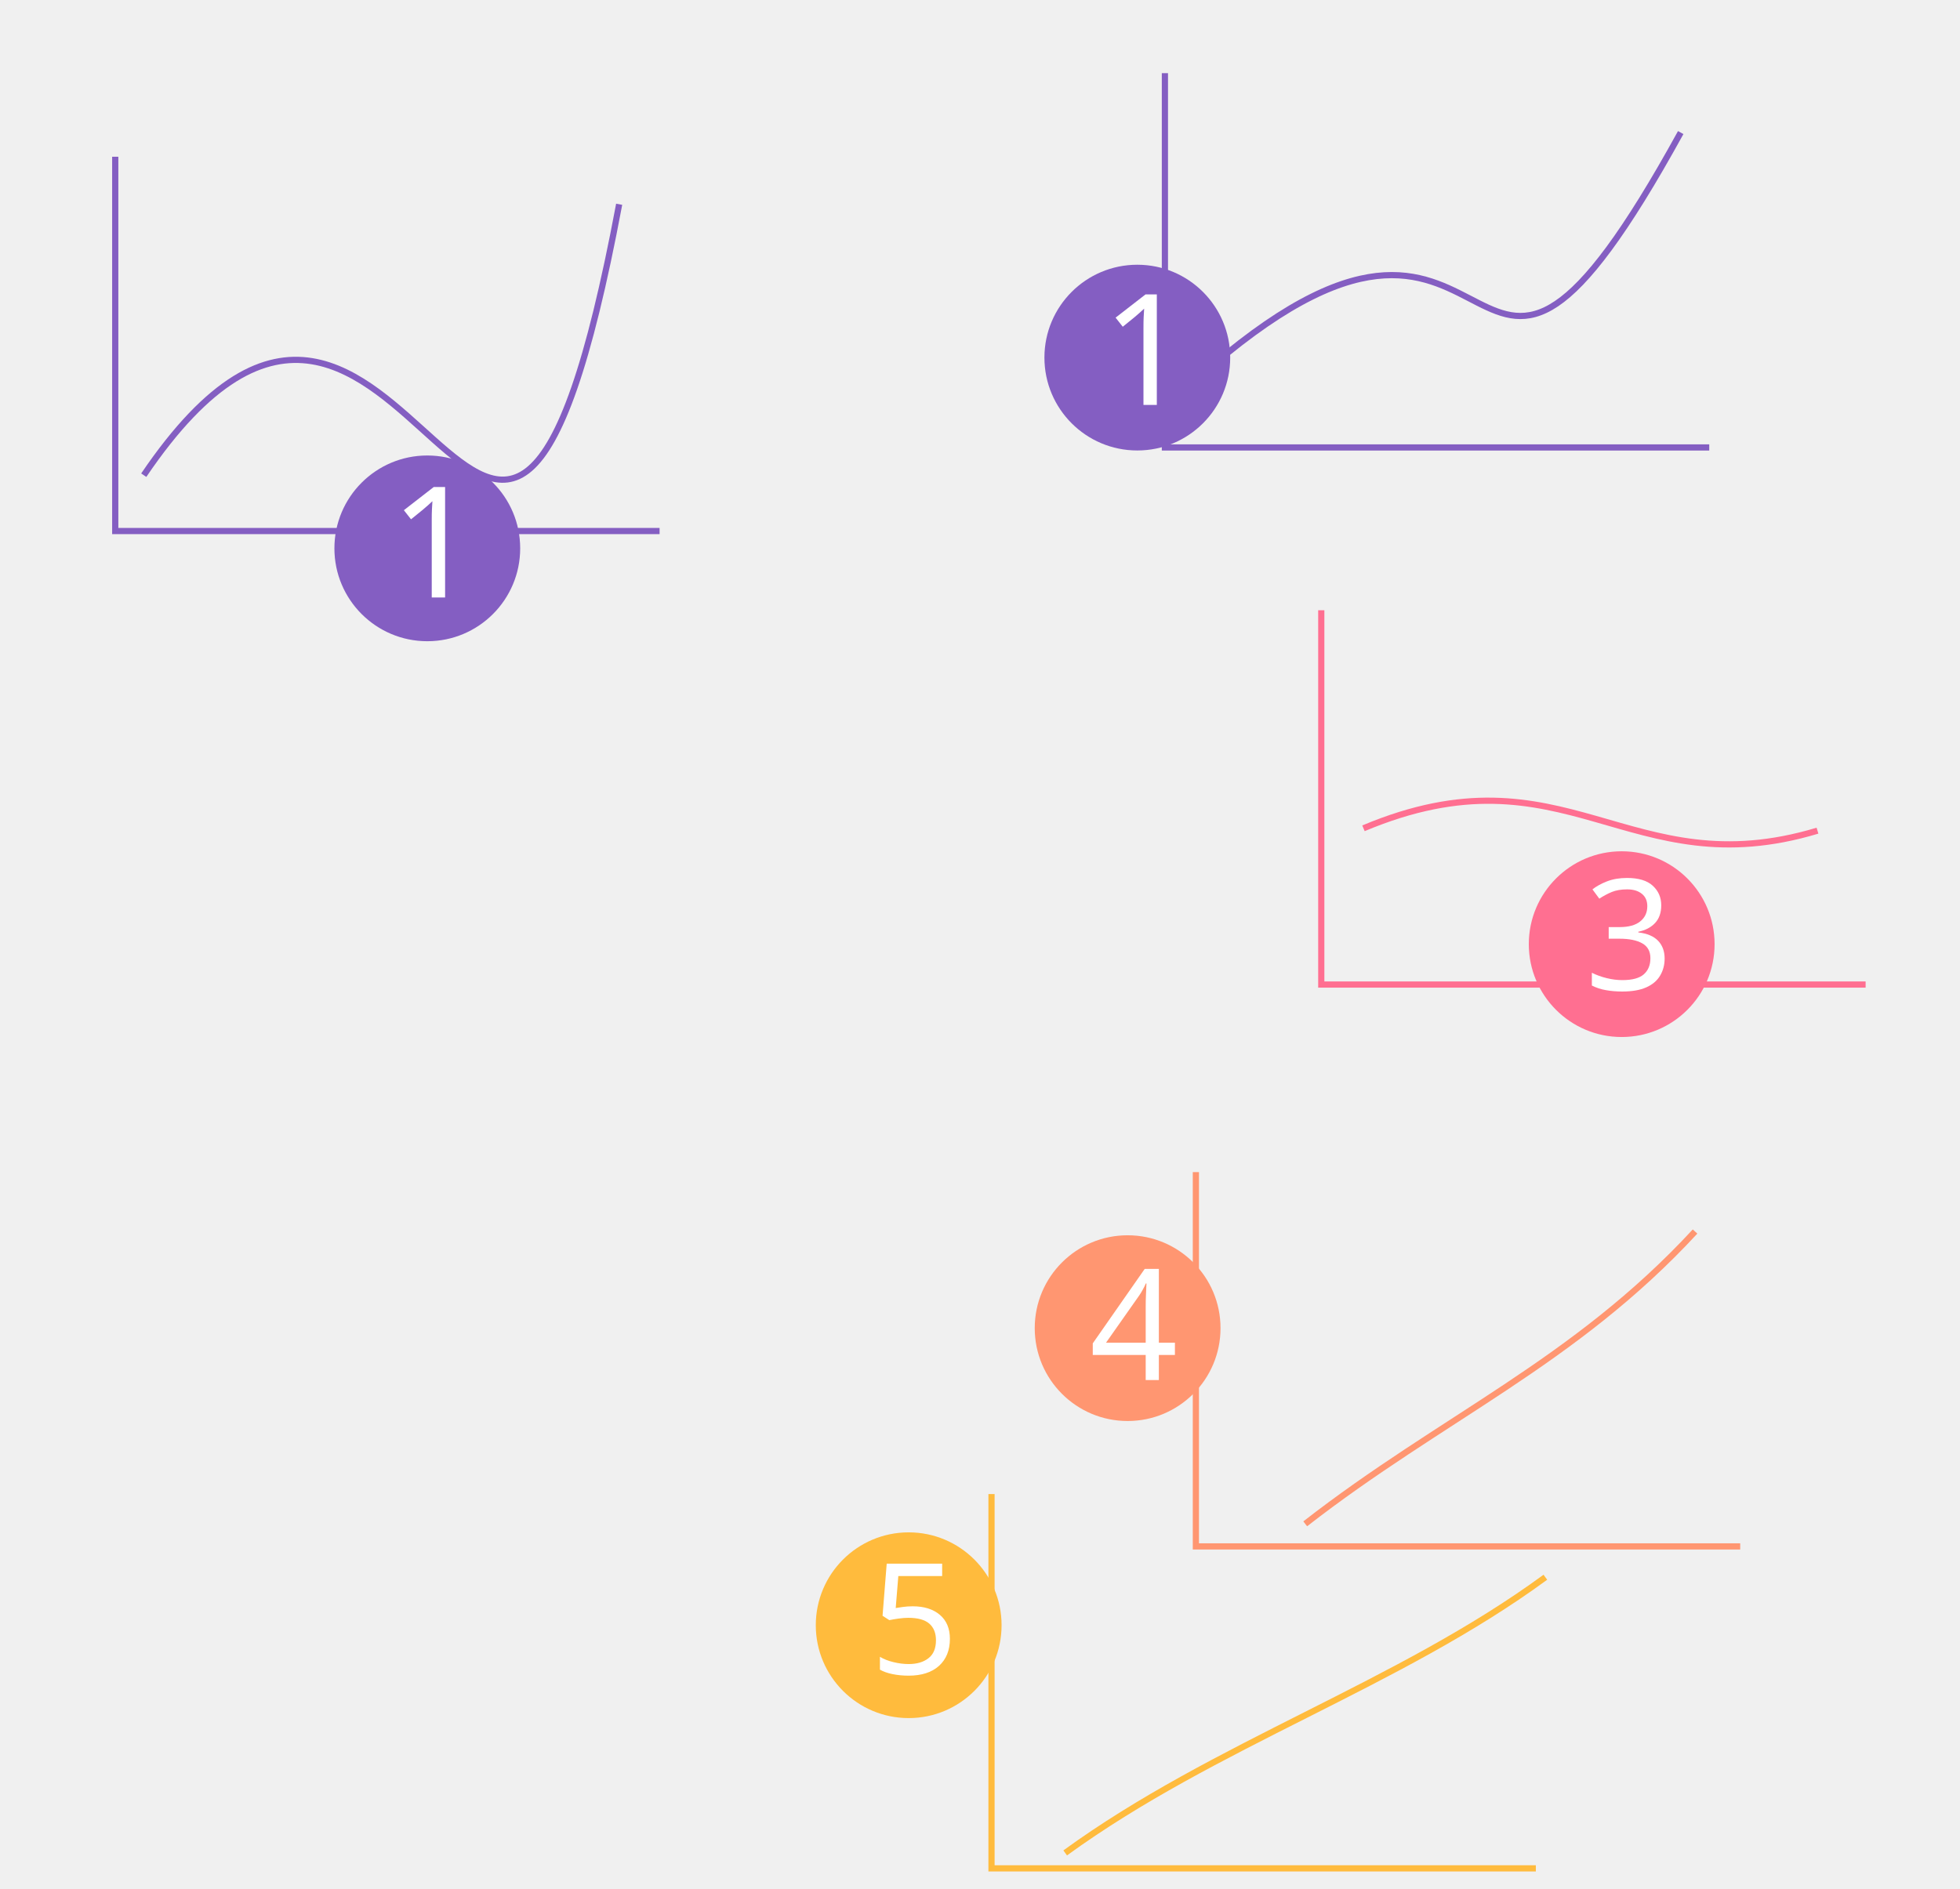
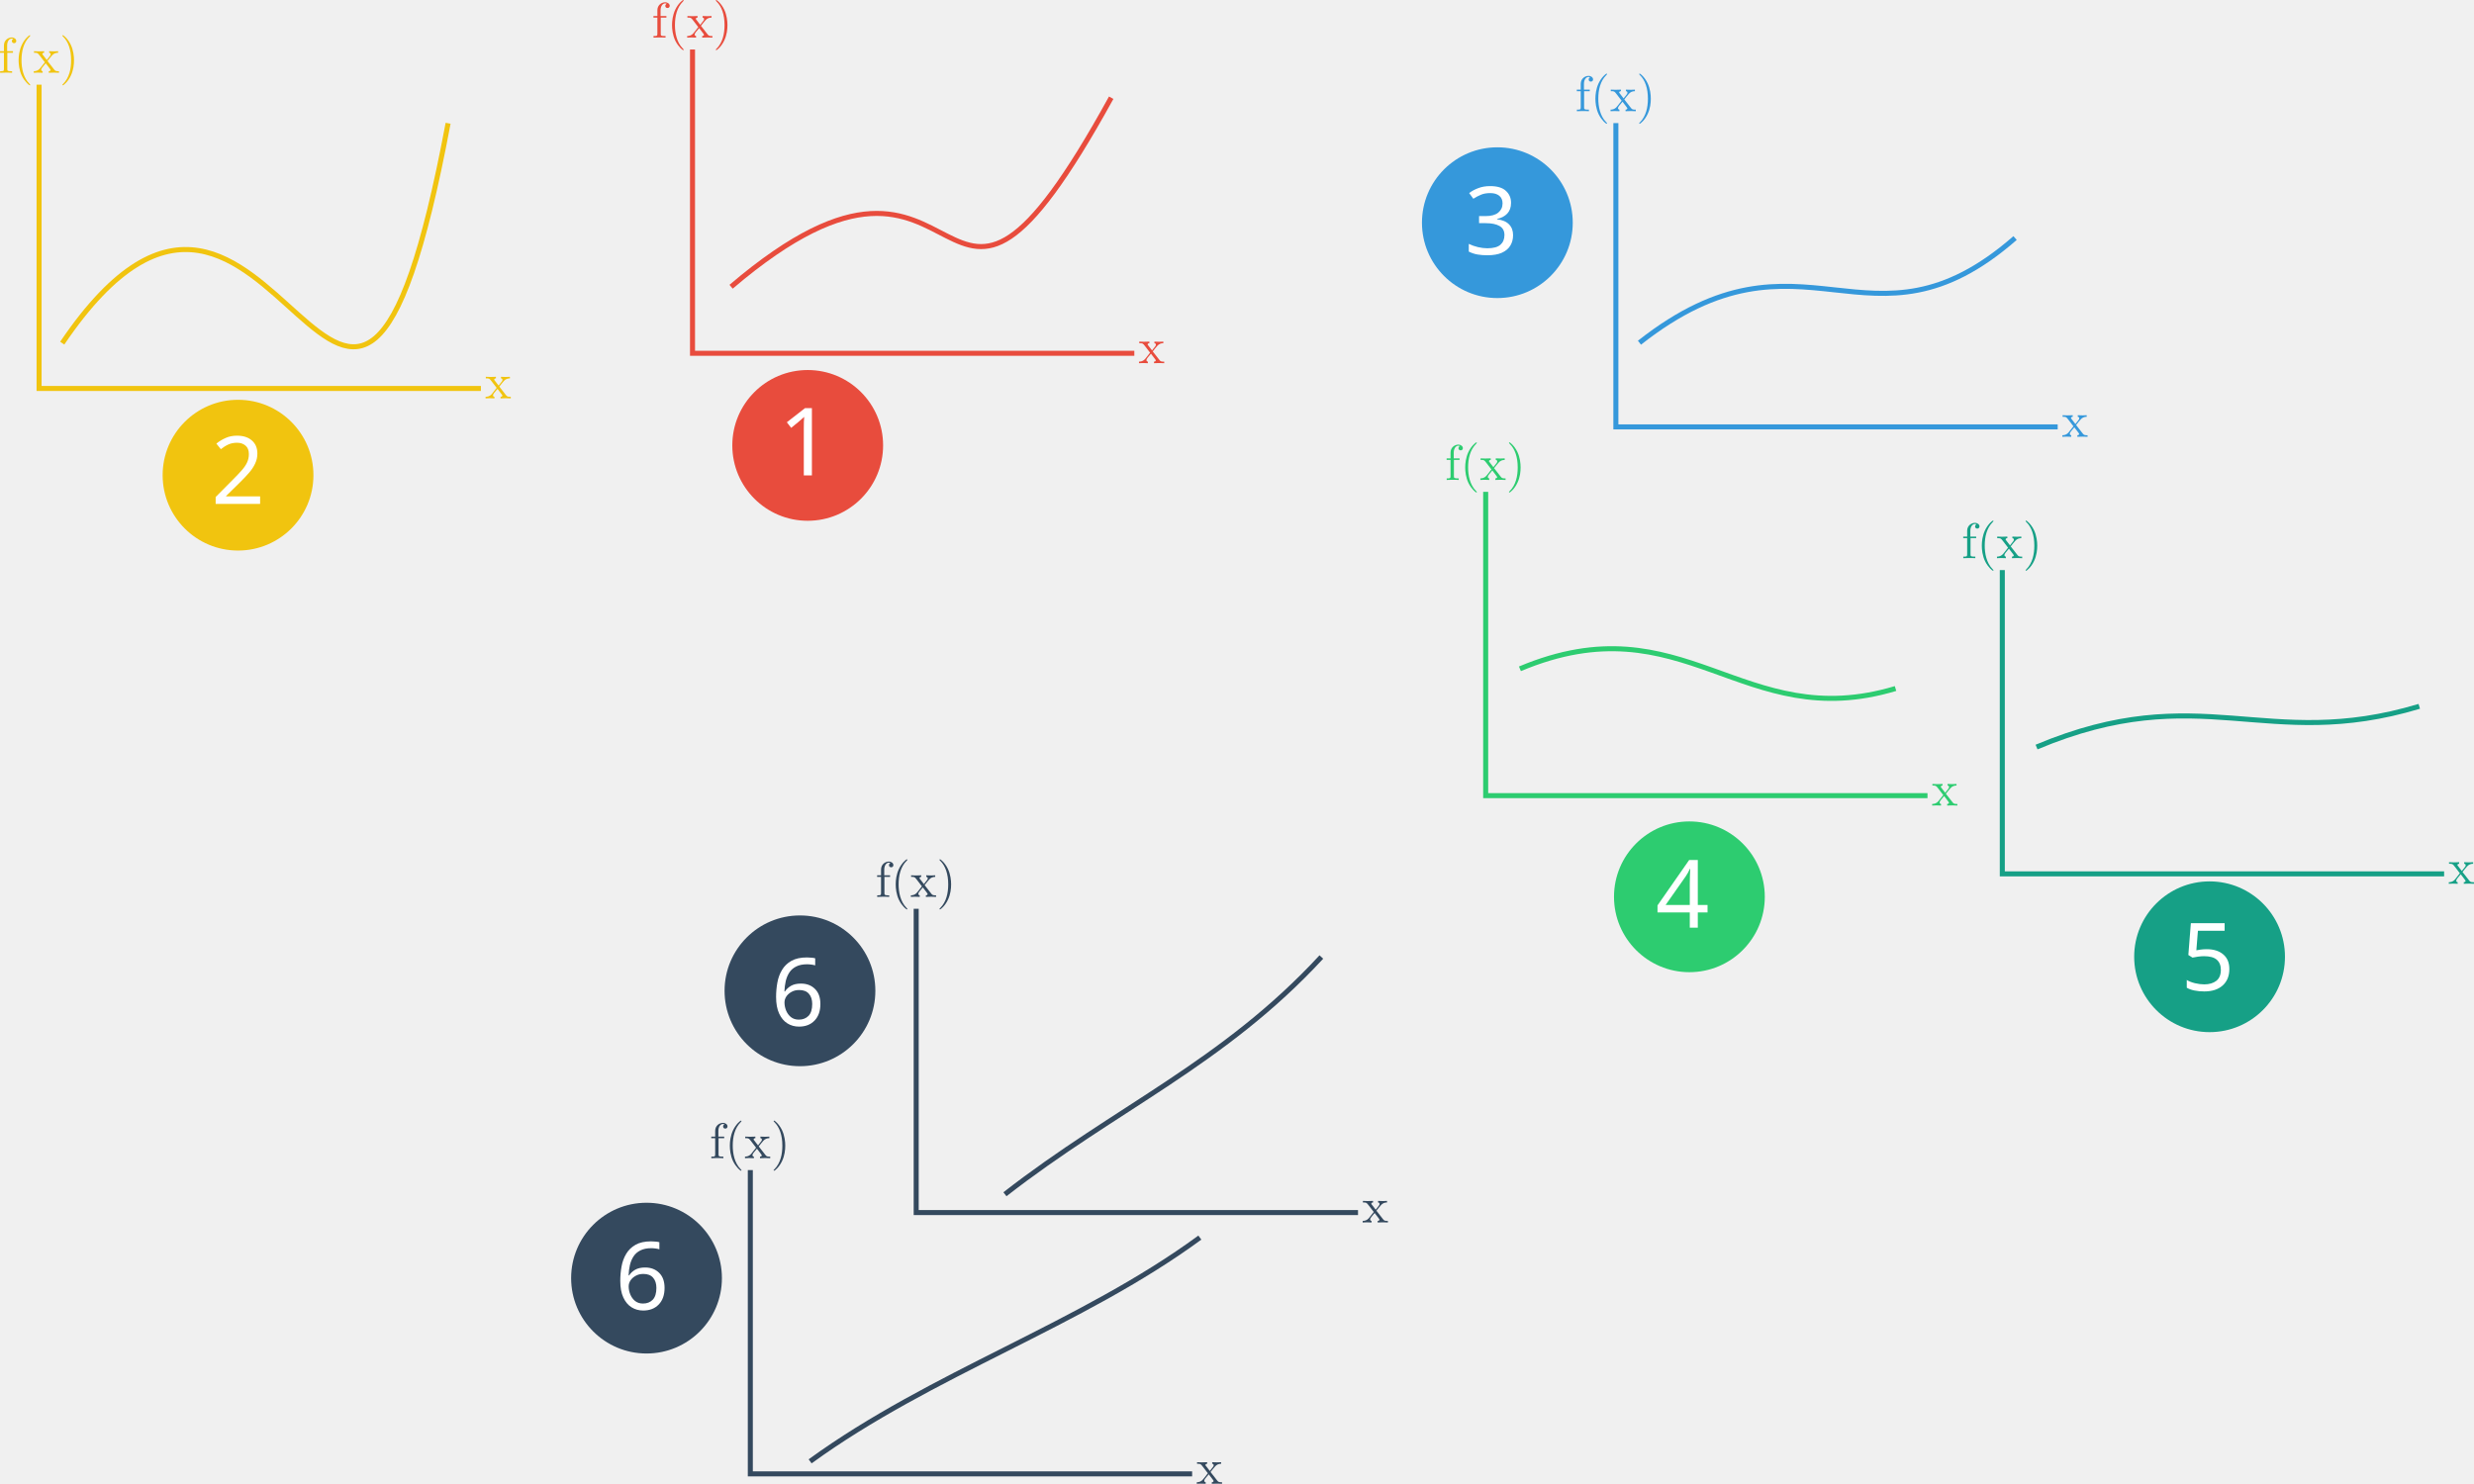
- <svg xmlns="http://www.w3.org/2000/svg" xmlns:xlink="http://www.w3.org/1999/xlink" width="89.323mm" height="86.078mm" viewBox="0 0 316.5 305" id="svg2" version="1.1">
-   <defs id="defs4" />
-   <g id="layer1" transform="translate(19.65482,-107.3367)">
-     <g id="g6688" transform="translate(4.225157,-85.18489)" style="stroke:#845ec2;stroke-width:1;stroke-miterlimit:4;stroke-dasharray:none;stroke-opacity:1">
-       <path style="fill:none;fill-rule:evenodd;stroke:#845ec2;stroke-width:1;stroke-linecap:butt;stroke-linejoin:miter;stroke-miterlimit:4;stroke-dasharray:none;stroke-opacity:1" d="M -0.665,269.271 C 41.835,206.519 56.246,331.42 76.103,225.513" id="path6387" />
-       <g id="g6580" style="stroke:#845ec2;stroke-width:1;stroke-miterlimit:4;stroke-dasharray:none;stroke-opacity:1">
-         <path id="path6582" d="m -5.271,217.837 0,60.455 87.899,0" style="fill:none;fill-rule:evenodd;stroke:#845ec2;stroke-width:1;stroke-linecap:butt;stroke-linejoin:miter;stroke-miterlimit:4;stroke-dasharray:none;stroke-opacity:1" />
-         <g id="g6584" style="fill:#000000;fill-opacity:1;stroke:#845ec2;stroke-width:1;stroke-miterlimit:4;stroke-dasharray:none;stroke-opacity:1" transform="translate(-140,145.5)">
-           <use id="use6586" y="134.765" x="223.432" xlink:href="#textext-6ef2c4d6-1" width="100%" height="100%" style="stroke:#845ec2;stroke-width:1;stroke-miterlimit:4;stroke-dasharray:none;stroke-opacity:1" />
-         </g>
-         <g id="g6588" style="fill:#000000;fill-opacity:1;stroke:#845ec2;stroke-width:1;stroke-miterlimit:4;stroke-dasharray:none;stroke-opacity:1" transform="translate(-251.75,68.74999)">
-           <use id="use6590" y="146.72" x="238.376" xlink:href="#textext-6ef2c4d6-2" width="100%" height="100%" style="stroke:#845ec2;stroke-width:1;stroke-miterlimit:4;stroke-dasharray:none;stroke-opacity:1" />
-           <use id="use6592" y="146.72" x="241.421" xlink:href="#textext-6ef2c4d6-3" width="100%" height="100%" style="stroke:#845ec2;stroke-width:1;stroke-miterlimit:4;stroke-dasharray:none;stroke-opacity:1" />
-           <use id="use6594" y="146.72" x="245.295" xlink:href="#textext-6ef2c4d6-1" width="100%" height="100%" style="stroke:#845ec2;stroke-width:1;stroke-miterlimit:4;stroke-dasharray:none;stroke-opacity:1" />
-           <use id="use6596" y="146.72" x="250.553" xlink:href="#textext-6ef2c4d6-4" width="100%" height="100%" style="stroke:#845ec2;stroke-width:1;stroke-miterlimit:4;stroke-dasharray:none;stroke-opacity:1" />
-         </g>
+ <svg xmlns="http://www.w3.org/2000/svg" xmlns:xlink="http://www.w3.org/1999/xlink" width="138.91mm" height="83.334mm" viewBox="0 0 492.2 295.279" id="svg2" version="1.1">
+   <defs id="defs4">
+     <defs id="defs6417">
+       <g id="g6419">
+         <symbol style="overflow:visible" overflow="visible" id="textext-6ef2c4d6-0">
+           <path style="stroke:none" d="" id="path6422" />
+         </symbol>
+         <symbol style="overflow:visible" overflow="visible" id="textext-6ef2c4d6-1">
+           <path style="stroke:none" d="M 2.859,-2.344 C 3.156,-2.719 3.531,-3.203 3.781,-3.469 4.094,-3.828 4.5,-3.984 4.969,-3.984 l 0,-0.312 c -0.266,0.016 -0.562,0.031 -0.828,0.031 -0.297,0 -0.828,-0.016 -0.953,-0.031 l 0,0.312 c 0.219,0.016 0.297,0.141 0.297,0.312 0,0.156 -0.109,0.281 -0.156,0.344 L 2.719,-2.547 1.938,-3.562 C 1.844,-3.656 1.844,-3.672 1.844,-3.734 c 0,-0.156 0.156,-0.25 0.344,-0.25 l 0,-0.312 c -0.25,0.016 -0.906,0.031 -1.078,0.031 -0.203,0 -0.672,-0.016 -0.938,-0.031 l 0,0.312 c 0.703,0 0.703,0 1.172,0.609 l 0.984,1.281 -0.938,1.188 C 0.922,-0.328 0.328,-0.312 0.125,-0.312 L 0.125,0 c 0.25,-0.016 0.562,-0.031 0.828,-0.031 0.281,0 0.703,0.016 0.938,0.031 l 0,-0.312 c -0.219,-0.031 -0.281,-0.156 -0.281,-0.312 0,-0.219 0.281,-0.547 0.891,-1.266 l 0.766,1 C 3.344,-0.781 3.469,-0.625 3.469,-0.562 c 0,0.094 -0.094,0.25 -0.359,0.25 l 0,0.312 C 3.406,-0.016 3.969,-0.031 4.188,-0.031 c 0.266,0 0.656,0.016 0.953,0.031 l 0,-0.312 c -0.531,0 -0.719,-0.016 -0.938,-0.312 z m 0,0" id="path6425" />
+         </symbol>
+         <symbol style="overflow:visible" overflow="visible" id="textext-6ef2c4d6-2">
+           <path style="stroke:none" d="m 1.75,-4.297 0,-1.156 c 0,-0.875 0.469,-1.359 0.906,-1.359 0.031,0 0.188,0 0.328,0.078 C 2.875,-6.703 2.688,-6.562 2.688,-6.312 c 0,0.219 0.156,0.422 0.438,0.422 0.281,0 0.438,-0.203 0.438,-0.438 0,-0.375 -0.375,-0.703 -0.906,-0.703 -0.688,0 -1.547,0.531 -1.547,1.594 l 0,1.141 -0.781,0 0,0.312 0.781,0 0,3.234 c 0,0.438 -0.109,0.438 -0.766,0.438 l 0,0.312 c 0.391,-0.016 0.859,-0.031 1.125,-0.031 0.406,0 0.875,0 1.266,0.031 l 0,-0.312 -0.203,0 c -0.734,0 -0.75,-0.109 -0.75,-0.469 l 0,-3.203 1.125,0 0,-0.312 z m 0,0" id="path6428" />
+         </symbol>
+         <symbol style="overflow:visible" overflow="visible" id="textext-6ef2c4d6-3">
+           <path style="stroke:none" d="m 3.297,2.391 c 0,-0.031 0,-0.047 -0.172,-0.219 C 1.891,0.922 1.562,-0.969 1.562,-2.5 c 0,-1.734 0.375,-3.469 1.609,-4.703 0.125,-0.125 0.125,-0.141 0.125,-0.172 0,-0.078 -0.031,-0.109 -0.094,-0.109 -0.109,0 -1,0.688 -1.594,1.953 -0.5,1.094 -0.625,2.203 -0.625,3.031 0,0.781 0.109,1.984 0.656,3.125 C 2.25,1.844 3.094,2.5 3.203,2.5 c 0.062,0 0.094,-0.031 0.094,-0.109 z m 0,0" id="path6431" />
+         </symbol>
+         <symbol style="overflow:visible" overflow="visible" id="textext-6ef2c4d6-4">
+           <path style="stroke:none" d="m 2.875,-2.5 c 0,-0.766 -0.109,-1.969 -0.656,-3.109 -0.594,-1.219 -1.453,-1.875 -1.547,-1.875 -0.062,0 -0.109,0.047 -0.109,0.109 0,0.031 0,0.047 0.188,0.234 0.984,0.984 1.547,2.562 1.547,4.641 0,1.719 -0.359,3.469 -1.594,4.719 C 0.562,2.344 0.562,2.359 0.562,2.391 0.562,2.453 0.609,2.5 0.672,2.5 0.766,2.5 1.672,1.812 2.25,0.547 2.766,-0.547 2.875,-1.656 2.875,-2.5 Z m 0,0" id="path6434" />
+         </symbol>
      </g>
+     </defs>
+   </defs>
+   <g transform="translate(1.545838,-115.4856)" id="layer1">
+     <circle r="15" cy="210.047" cx="45.81" id="path4140" style="color:#000000;clip-rule:nonzero;display:inline;overflow:visible;visibility:visible;opacity:1;isolation:auto;mix-blend-mode:normal;color-interpolation:sRGB;color-interpolation-filters:linearRGB;solid-color:#000000;solid-opacity:1;fill:#f1c40f;fill-opacity:1;fill-rule:nonzero;stroke:none;stroke-width:2;stroke-linecap:butt;stroke-linejoin:miter;stroke-miterlimit:4;stroke-dasharray:none;stroke-dashoffset:1.6;stroke-opacity:1;color-rendering:auto;image-rendering:auto;shape-rendering:auto;text-rendering:auto;enable-background:accumulate" />
+     <circle r="15" cy="204.122" cx="159.146" id="path4142" style="color:#000000;clip-rule:nonzero;display:inline;overflow:visible;visibility:visible;opacity:1;isolation:auto;mix-blend-mode:normal;color-interpolation:sRGB;color-interpolation-filters:linearRGB;solid-color:#000000;solid-opacity:1;fill:#e84c3d;fill-opacity:1;fill-rule:nonzero;stroke:none;stroke-width:2;stroke-linecap:butt;stroke-linejoin:miter;stroke-miterlimit:4;stroke-dasharray:none;stroke-dashoffset:1.6;stroke-opacity:1;color-rendering:auto;image-rendering:auto;shape-rendering:auto;text-rendering:auto;enable-background:accumulate" />
+     <circle r="15" cy="369.837" cx="127.079" id="path4144" style="color:#000000;clip-rule:nonzero;display:inline;overflow:visible;visibility:visible;opacity:1;isolation:auto;mix-blend-mode:normal;color-interpolation:sRGB;color-interpolation-filters:linearRGB;solid-color:#000000;solid-opacity:1;fill:#34495e;fill-opacity:1;fill-rule:nonzero;stroke:none;stroke-width:2;stroke-linecap:butt;stroke-linejoin:miter;stroke-miterlimit:4;stroke-dasharray:none;stroke-dashoffset:1.6;stroke-opacity:1;color-rendering:auto;image-rendering:auto;shape-rendering:auto;text-rendering:auto;enable-background:accumulate" />
+     <circle r="15" cy="312.662" cx="157.606" id="path4146" style="color:#000000;clip-rule:nonzero;display:inline;overflow:visible;visibility:visible;opacity:1;isolation:auto;mix-blend-mode:normal;color-interpolation:sRGB;color-interpolation-filters:linearRGB;solid-color:#000000;solid-opacity:1;fill:#34495e;fill-opacity:1;fill-rule:nonzero;stroke:none;stroke-width:2;stroke-linecap:butt;stroke-linejoin:miter;stroke-miterlimit:4;stroke-dasharray:none;stroke-dashoffset:1.6;stroke-opacity:1;color-rendering:auto;image-rendering:auto;shape-rendering:auto;text-rendering:auto;enable-background:accumulate" />
+     <circle r="15" cy="293.953" cx="334.559" id="path4148" style="color:#000000;clip-rule:nonzero;display:inline;overflow:visible;visibility:visible;opacity:1;isolation:auto;mix-blend-mode:normal;color-interpolation:sRGB;color-interpolation-filters:linearRGB;solid-color:#000000;solid-opacity:1;fill:#2dcc70;fill-opacity:1;fill-rule:nonzero;stroke:none;stroke-width:2;stroke-linecap:butt;stroke-linejoin:miter;stroke-miterlimit:4;stroke-dasharray:none;stroke-dashoffset:1.6;stroke-opacity:1;color-rendering:auto;image-rendering:auto;shape-rendering:auto;text-rendering:auto;enable-background:accumulate" />
+     <path id="path6383" d="m 143.906,172.549 c 49.834,-42.489 39.455,28.131 75.617,-37.616" style="fill:none;fill-rule:evenodd;stroke:#e84c3d;stroke-width:1;stroke-linecap:butt;stroke-linejoin:miter;stroke-miterlimit:4;stroke-dasharray:none;stroke-opacity:1" />
+     <path style="fill:none;fill-rule:evenodd;stroke:#e84c3d;stroke-width:1;stroke-linecap:butt;stroke-linejoin:miter;stroke-miterlimit:4;stroke-dasharray:none;stroke-opacity:1" d="m 136.229,125.337 0,60.455 87.899,0" id="path6564" />
+     <g transform="translate(1.49999,52.99999)" style="fill:#e84c3d;fill-opacity:1;stroke:#e84c3d;stroke-width:1;stroke-miterlimit:4;stroke-dasharray:none;stroke-opacity:1" id="g6566">
+       <use height="100%" width="100%" xlink:href="#textext-6ef2c4d6-1" x="223.432" y="134.765" id="use6568" style="stroke:#e84c3d;stroke-width:1;stroke-miterlimit:4;stroke-dasharray:none;stroke-opacity:1;fill:#e84c3d;fill-opacity:1" />
    </g>
-     <g id="g6652" transform="translate(198.9751,-11.9349)" style="stroke:#ff6f91;stroke-width:1;stroke-miterlimit:4;stroke-dasharray:none;stroke-opacity:1">
-       <path style="fill:none;fill-rule:evenodd;stroke:#ff6f91;stroke-width:1;stroke-linecap:butt;stroke-linejoin:miter;stroke-miterlimit:4;stroke-dasharray:none;stroke-opacity:1" d="m 1.542,253.054 c 32.713,-13.751 42.786,9.586 73.314,0.384" id="path6391" />
-       <g id="g6634" style="stroke:#ff6f91;stroke-width:1;stroke-miterlimit:4;stroke-dasharray:none;stroke-opacity:1">
-         <path style="fill:none;fill-rule:evenodd;stroke:#ff6f91;stroke-width:1;stroke-linecap:butt;stroke-linejoin:miter;stroke-miterlimit:4;stroke-dasharray:none;stroke-opacity:1" d="m -5.271,217.837 0,60.455 87.899,0" id="path6636" />
-         <g transform="translate(-140,145.5)" style="fill:#000000;fill-opacity:1;stroke:#ff6f91;stroke-width:1;stroke-miterlimit:4;stroke-dasharray:none;stroke-opacity:1" id="g6638">
-           <use height="100%" width="100%" xlink:href="#textext-6ef2c4d6-1" x="223.432" y="134.765" id="use6640" style="stroke:#ff6f91;stroke-width:1;stroke-miterlimit:4;stroke-dasharray:none;stroke-opacity:1" />
-         </g>
-         <g transform="translate(-251.75,68.74999)" style="fill:#000000;fill-opacity:1;stroke:#ff6f91;stroke-width:1;stroke-miterlimit:4;stroke-dasharray:none;stroke-opacity:1" id="g6642">
-           <use height="100%" width="100%" xlink:href="#textext-6ef2c4d6-2" x="238.376" y="146.72" id="use6644" style="stroke:#ff6f91;stroke-width:1;stroke-miterlimit:4;stroke-dasharray:none;stroke-opacity:1" />
-           <use height="100%" width="100%" xlink:href="#textext-6ef2c4d6-3" x="241.421" y="146.72" id="use6646" style="stroke:#ff6f91;stroke-width:1;stroke-miterlimit:4;stroke-dasharray:none;stroke-opacity:1" />
-           <use height="100%" width="100%" xlink:href="#textext-6ef2c4d6-1" x="245.295" y="146.72" id="use6648" style="stroke:#ff6f91;stroke-width:1;stroke-miterlimit:4;stroke-dasharray:none;stroke-opacity:1" />
-           <use height="100%" width="100%" xlink:href="#textext-6ef2c4d6-4" x="250.553" y="146.72" id="use6650" style="stroke:#ff6f91;stroke-width:1;stroke-miterlimit:4;stroke-dasharray:none;stroke-opacity:1" />
-         </g>
-       </g>
+     <g transform="translate(-110.25,-23.75)" style="fill:#e84c3d;fill-opacity:1;stroke:#e84c3d;stroke-width:1;stroke-miterlimit:4;stroke-dasharray:none;stroke-opacity:1" id="g6570">
+       <use height="100%" width="100%" xlink:href="#textext-6ef2c4d6-2" x="238.376" y="146.72" id="use6572" style="stroke:#e84c3d;stroke-width:1;stroke-miterlimit:4;stroke-dasharray:none;stroke-opacity:1;fill:#e84c3d;fill-opacity:1" />
+       <use height="100%" width="100%" xlink:href="#textext-6ef2c4d6-3" x="241.421" y="146.72" id="use6574" style="stroke:#e84c3d;stroke-width:1;stroke-miterlimit:4;stroke-dasharray:none;stroke-opacity:1;fill:#e84c3d;fill-opacity:1" />
+       <use height="100%" width="100%" xlink:href="#textext-6ef2c4d6-1" x="245.295" y="146.72" id="use6576" style="stroke:#e84c3d;stroke-width:1;stroke-miterlimit:4;stroke-dasharray:none;stroke-opacity:1;fill:#e84c3d;fill-opacity:1" />
+       <use height="100%" width="100%" xlink:href="#textext-6ef2c4d6-4" x="250.553" y="146.72" id="use6578" style="stroke:#e84c3d;stroke-width:1;stroke-miterlimit:4;stroke-dasharray:none;stroke-opacity:1;fill:#e84c3d;fill-opacity:1" />
    </g>
-     <circle style="color:#000000;clip-rule:nonzero;display:inline;overflow:visible;visibility:visible;opacity:1;isolation:auto;mix-blend-mode:normal;color-interpolation:sRGB;color-interpolation-filters:linearRGB;solid-color:#000000;solid-opacity:1;fill:#845ec2;fill-opacity:1;fill-rule:nonzero;stroke:none;stroke-width:2;stroke-linecap:butt;stroke-linejoin:miter;stroke-miterlimit:4;stroke-dasharray:none;stroke-dashoffset:1.6;stroke-opacity:1;color-rendering:auto;image-rendering:auto;shape-rendering:auto;text-rendering:auto;enable-background:accumulate" id="path4140" cx="49.345" cy="195.905" r="15" />
-     <circle style="color:#000000;clip-rule:nonzero;display:inline;overflow:visible;visibility:visible;opacity:1;isolation:auto;mix-blend-mode:normal;color-interpolation:sRGB;color-interpolation-filters:linearRGB;solid-color:#000000;solid-opacity:1;fill:#845ec2;fill-opacity:1;fill-rule:nonzero;stroke:none;stroke-width:2;stroke-linecap:butt;stroke-linejoin:miter;stroke-miterlimit:4;stroke-dasharray:none;stroke-dashoffset:1.6;stroke-opacity:1;color-rendering:auto;image-rendering:auto;shape-rendering:auto;text-rendering:auto;enable-background:accumulate" id="path4142" cx="163.998" cy="165.095" r="15" />
-     <circle style="color:#000000;clip-rule:nonzero;display:inline;overflow:visible;visibility:visible;opacity:1;isolation:auto;mix-blend-mode:normal;color-interpolation:sRGB;color-interpolation-filters:linearRGB;solid-color:#000000;solid-opacity:1;fill:#ffbb3d;fill-opacity:1;fill-rule:nonzero;stroke:none;stroke-width:2;stroke-linecap:butt;stroke-linejoin:miter;stroke-miterlimit:4;stroke-dasharray:none;stroke-dashoffset:1.6;stroke-opacity:1;color-rendering:auto;image-rendering:auto;shape-rendering:auto;text-rendering:auto;enable-background:accumulate" id="path4144" cx="127.079" cy="369.837" r="15" />
-     <circle style="color:#000000;clip-rule:nonzero;display:inline;overflow:visible;visibility:visible;opacity:1;isolation:auto;mix-blend-mode:normal;color-interpolation:sRGB;color-interpolation-filters:linearRGB;solid-color:#000000;solid-opacity:1;fill:#ff9671;fill-opacity:1;fill-rule:nonzero;stroke:none;stroke-width:2;stroke-linecap:butt;stroke-linejoin:miter;stroke-miterlimit:4;stroke-dasharray:none;stroke-dashoffset:1.6;stroke-opacity:1;color-rendering:auto;image-rendering:auto;shape-rendering:auto;text-rendering:auto;enable-background:accumulate" id="path4146" cx="162.434" cy="321.854" r="15" />
-     <circle style="color:#000000;clip-rule:nonzero;display:inline;overflow:visible;visibility:visible;opacity:1;isolation:auto;mix-blend-mode:normal;color-interpolation:sRGB;color-interpolation-filters:linearRGB;solid-color:#000000;solid-opacity:1;fill:#ff6f91;fill-opacity:1;fill-rule:nonzero;stroke:none;stroke-width:2;stroke-linecap:butt;stroke-linejoin:miter;stroke-miterlimit:4;stroke-dasharray:none;stroke-dashoffset:1.6;stroke-opacity:1;color-rendering:auto;image-rendering:auto;shape-rendering:auto;text-rendering:auto;enable-background:accumulate" id="path4148" cx="242.216" cy="259.832" r="15" />
-     <text xml:space="preserve" style="font-style:normal;font-variant:normal;font-weight:normal;font-stretch:normal;font-size:25px;line-height:125%;font-family:cmss17;-inkscape-font-specification:cmss17;letter-spacing:0px;word-spacing:0px;fill:#ffffff;fill-opacity:1;stroke:none;stroke-width:1px;stroke-linecap:butt;stroke-linejoin:miter;stroke-opacity:1" x="43.345" y="203.837" id="text4169">
-       <tspan id="tspan4171" x="43.345" y="203.837">1</tspan>
+     <path id="path6387" d="m 10.835,183.771 c 42.5,-62.752 56.911,62.148 76.768,-43.758" style="fill:none;fill-rule:evenodd;stroke:#f1c40f;stroke-width:1;stroke-linecap:butt;stroke-linejoin:miter;stroke-miterlimit:4;stroke-dasharray:none;stroke-opacity:1" />
+     <path id="path6582" d="m 6.229,132.337 0,60.455 87.899,0" style="fill:none;fill-rule:evenodd;stroke:#f1c40f;stroke-width:1;stroke-linecap:butt;stroke-linejoin:miter;stroke-miterlimit:4;stroke-dasharray:none;stroke-opacity:1" />
+     <g id="g6584" style="fill:#f1c40f;fill-opacity:1;stroke:#f1c40f;stroke-width:1;stroke-miterlimit:4;stroke-dasharray:none;stroke-opacity:1" transform="translate(-128.5,59.99999)">
+       <use id="use6586" y="134.765" x="223.432" xlink:href="#textext-6ef2c4d6-1" width="100%" height="100%" style="stroke:#f1c40f;stroke-width:1;stroke-miterlimit:4;stroke-dasharray:none;stroke-opacity:1;fill:#f1c40f;fill-opacity:1" />
+     </g>
+     <g id="g6588" style="fill:#f1c40f;fill-opacity:1;stroke:#f1c40f;stroke-width:1;stroke-miterlimit:4;stroke-dasharray:none;stroke-opacity:1" transform="translate(-240.25,-16.75)">
+       <use id="use6590" y="146.72" x="238.376" xlink:href="#textext-6ef2c4d6-2" width="100%" height="100%" style="stroke:#f1c40f;stroke-width:1;stroke-miterlimit:4;stroke-dasharray:none;stroke-opacity:1;fill:#f1c40f;fill-opacity:1" />
+       <use id="use6592" y="146.72" x="241.421" xlink:href="#textext-6ef2c4d6-3" width="100%" height="100%" style="stroke:#f1c40f;stroke-width:1;stroke-miterlimit:4;stroke-dasharray:none;stroke-opacity:1;fill:#f1c40f;fill-opacity:1" />
+       <use id="use6594" y="146.72" x="245.295" xlink:href="#textext-6ef2c4d6-1" width="100%" height="100%" style="stroke:#f1c40f;stroke-width:1;stroke-miterlimit:4;stroke-dasharray:none;stroke-opacity:1;fill:#f1c40f;fill-opacity:1" />
+       <use id="use6596" y="146.72" x="250.553" xlink:href="#textext-6ef2c4d6-4" width="100%" height="100%" style="stroke:#f1c40f;stroke-width:1;stroke-miterlimit:4;stroke-dasharray:none;stroke-opacity:1;fill:#f1c40f;fill-opacity:1" />
+     </g>
+     <path id="path6393" d="m 159.628,406.297 c 24.169,-17.567 53.791,-27.113 77.536,-44.526" style="fill:none;fill-rule:evenodd;stroke:#34495e;stroke-width:1;stroke-linecap:butt;stroke-linejoin:miter;stroke-miterlimit:4;stroke-dasharray:none;stroke-opacity:1" />
+     <path style="fill:none;fill-rule:evenodd;stroke:#34495e;stroke-width:1;stroke-linecap:butt;stroke-linejoin:miter;stroke-miterlimit:4;stroke-dasharray:none;stroke-opacity:1" d="m 147.729,348.337 0,60.455 87.899,0" id="path6600" />
+     <g transform="translate(12.99999,276)" style="fill:#34495e;fill-opacity:1;stroke:#8f44ad;stroke-width:1;stroke-miterlimit:4;stroke-dasharray:none;stroke-opacity:1" id="g6602">
+       <use height="100%" width="100%" xlink:href="#textext-6ef2c4d6-1" x="223.432" y="134.765" id="use6604" style="stroke:#8f44ad;stroke-width:1;stroke-miterlimit:4;stroke-dasharray:none;stroke-opacity:1;fill:#34495e;fill-opacity:1" />
+     </g>
+     <g transform="translate(-98.74999,199.25)" style="fill:#34495e;fill-opacity:1;stroke:#8f44ad;stroke-width:1;stroke-miterlimit:4;stroke-dasharray:none;stroke-opacity:1" id="g6606">
+       <use height="100%" width="100%" xlink:href="#textext-6ef2c4d6-2" x="238.376" y="146.72" id="use6608" style="stroke:#8f44ad;stroke-width:1;stroke-miterlimit:4;stroke-dasharray:none;stroke-opacity:1;fill:#34495e;fill-opacity:1" />
+       <use height="100%" width="100%" xlink:href="#textext-6ef2c4d6-3" x="241.421" y="146.72" id="use6610" style="stroke:#8f44ad;stroke-width:1;stroke-miterlimit:4;stroke-dasharray:none;stroke-opacity:1;fill:#34495e;fill-opacity:1" />
+       <use height="100%" width="100%" xlink:href="#textext-6ef2c4d6-1" x="245.295" y="146.72" id="use6612" style="stroke:#8f44ad;stroke-width:1;stroke-miterlimit:4;stroke-dasharray:none;stroke-opacity:1;fill:#34495e;fill-opacity:1" />
+       <use height="100%" width="100%" xlink:href="#textext-6ef2c4d6-4" x="250.553" y="146.72" id="use6614" style="stroke:#8f44ad;stroke-width:1;stroke-miterlimit:4;stroke-dasharray:none;stroke-opacity:1;fill:#34495e;fill-opacity:1" />
+     </g>
+     <path id="path6395" d="m 198.386,353.145 c 21.986,-17.125 43.436,-26.073 62.95,-47.212" style="fill:none;fill-rule:evenodd;stroke:#34495e;stroke-width:1;stroke-linecap:butt;stroke-linejoin:miter;stroke-miterlimit:4;stroke-dasharray:none;stroke-opacity:1" />
+     <path id="path6618" d="m 180.729,296.337 0,60.455 87.899,0" style="fill:none;fill-rule:evenodd;stroke:#34495e;stroke-width:1;stroke-linecap:butt;stroke-linejoin:miter;stroke-miterlimit:4;stroke-dasharray:none;stroke-opacity:1" />
+     <g id="g6620" style="fill:#34495e;fill-opacity:1;stroke:#34495e;stroke-width:1;stroke-miterlimit:4;stroke-dasharray:none;stroke-opacity:1" transform="translate(45.99999,224)">
+       <use id="use6622" y="134.765" x="223.432" xlink:href="#textext-6ef2c4d6-1" width="100%" height="100%" style="stroke:#34495e;stroke-width:1;stroke-miterlimit:4;stroke-dasharray:none;stroke-opacity:1;fill:#34495e;fill-opacity:1" />
+     </g>
+     <g id="g6624" style="fill:#34495e;fill-opacity:1;stroke:#34495e;stroke-width:1;stroke-miterlimit:4;stroke-dasharray:none;stroke-opacity:1" transform="translate(-65.74999,147.25)">
+       <use id="use6626" y="146.72" x="238.376" xlink:href="#textext-6ef2c4d6-2" width="100%" height="100%" style="stroke:#34495e;stroke-width:1;stroke-miterlimit:4;stroke-dasharray:none;stroke-opacity:1;fill:#34495e;fill-opacity:1" />
+       <use id="use6628" y="146.72" x="241.421" xlink:href="#textext-6ef2c4d6-3" width="100%" height="100%" style="stroke:#34495e;stroke-width:1;stroke-miterlimit:4;stroke-dasharray:none;stroke-opacity:1;fill:#34495e;fill-opacity:1" />
+       <use id="use6630" y="146.72" x="245.295" xlink:href="#textext-6ef2c4d6-1" width="100%" height="100%" style="stroke:#34495e;stroke-width:1;stroke-miterlimit:4;stroke-dasharray:none;stroke-opacity:1;fill:#34495e;fill-opacity:1" />
+       <use id="use6632" y="146.72" x="250.553" xlink:href="#textext-6ef2c4d6-4" width="100%" height="100%" style="stroke:#34495e;stroke-width:1;stroke-miterlimit:4;stroke-dasharray:none;stroke-opacity:1;fill:#34495e;fill-opacity:1" />
+     </g>
+     <path id="path6391" d="m 300.842,248.582 c 32.713,-13.751 44.2,13.121 74.728,3.919" style="fill:none;fill-rule:evenodd;stroke:#2dcc70;stroke-width:1;stroke-linecap:butt;stroke-linejoin:miter;stroke-miterlimit:4;stroke-dasharray:none;stroke-opacity:1" />
+     <path style="fill:none;fill-rule:evenodd;stroke:#2dcc70;stroke-width:1;stroke-linecap:butt;stroke-linejoin:miter;stroke-miterlimit:4;stroke-dasharray:none;stroke-opacity:1" d="m 294.029,213.365 0,60.455 87.899,0" id="path6636" />
+     <g transform="translate(159.3002,141.0282)" style="fill:#2dcc70;fill-opacity:1;stroke:#2dcc70;stroke-width:1;stroke-miterlimit:4;stroke-dasharray:none;stroke-opacity:1" id="g6638">
+       <use height="100%" width="100%" xlink:href="#textext-6ef2c4d6-1" x="223.432" y="134.765" id="use6640" style="stroke:#2dcc70;stroke-width:1;stroke-miterlimit:4;stroke-dasharray:none;stroke-opacity:1;fill:#2dcc70;fill-opacity:1" />
+     </g>
+     <g transform="translate(47.55025,64.27817)" style="fill:#2dcc70;fill-opacity:1;stroke:#2dcc70;stroke-width:1;stroke-miterlimit:4;stroke-dasharray:none;stroke-opacity:1" id="g6642">
+       <use height="100%" width="100%" xlink:href="#textext-6ef2c4d6-2" x="238.376" y="146.72" id="use6644" style="stroke:#2dcc70;stroke-width:1;stroke-miterlimit:4;stroke-dasharray:none;stroke-opacity:1;fill:#2dcc70;fill-opacity:1" />
+       <use height="100%" width="100%" xlink:href="#textext-6ef2c4d6-3" x="241.421" y="146.72" id="use6646" style="stroke:#2dcc70;stroke-width:1;stroke-miterlimit:4;stroke-dasharray:none;stroke-opacity:1;fill:#2dcc70;fill-opacity:1" />
+       <use height="100%" width="100%" xlink:href="#textext-6ef2c4d6-1" x="245.295" y="146.72" id="use6648" style="stroke:#2dcc70;stroke-width:1;stroke-miterlimit:4;stroke-dasharray:none;stroke-opacity:1;fill:#2dcc70;fill-opacity:1" />
+       <use height="100%" width="100%" xlink:href="#textext-6ef2c4d6-4" x="250.553" y="146.72" id="use6650" style="stroke:#2dcc70;stroke-width:1;stroke-miterlimit:4;stroke-dasharray:none;stroke-opacity:1;fill:#2dcc70;fill-opacity:1" />
+     </g>
+     <circle r="15" cy="159.801" cx="296.352" id="path4148-3" style="color:#000000;clip-rule:nonzero;display:inline;overflow:visible;visibility:visible;opacity:1;isolation:auto;mix-blend-mode:normal;color-interpolation:sRGB;color-interpolation-filters:linearRGB;solid-color:#000000;solid-opacity:1;fill:#3598db;fill-opacity:1;fill-rule:nonzero;stroke:none;stroke-width:2;stroke-linecap:butt;stroke-linejoin:miter;stroke-miterlimit:4;stroke-dasharray:none;stroke-dashoffset:1.6;stroke-opacity:1;color-rendering:auto;image-rendering:auto;shape-rendering:auto;text-rendering:auto;enable-background:accumulate" />
+     <path id="path6391-7" d="m 324.624,183.686 c 32.713,-25.772 45.614,4.636 74.728,-20.829" style="fill:none;fill-rule:evenodd;stroke:#3598db;stroke-width:1;stroke-linecap:butt;stroke-linejoin:miter;stroke-miterlimit:4;stroke-dasharray:none;stroke-opacity:1" />
+     <path style="fill:none;fill-rule:evenodd;stroke:#3598db;stroke-width:1;stroke-linecap:butt;stroke-linejoin:miter;stroke-miterlimit:4;stroke-dasharray:none;stroke-opacity:1" d="m 319.932,139.983 0,60.455 87.899,0" id="path6636-3" />
+     <g transform="translate(185.2031,67.64622)" style="fill:#3598db;fill-opacity:1;stroke:#3598db;stroke-width:1;stroke-miterlimit:4;stroke-dasharray:none;stroke-opacity:1" id="g6638-5">
+       <use height="100%" width="100%" xlink:href="#textext-6ef2c4d6-1" x="223.432" y="134.765" id="use6640-6" style="stroke:#3598db;stroke-width:1;stroke-miterlimit:4;stroke-dasharray:none;stroke-opacity:1;fill:#3598db;fill-opacity:1" />
+     </g>
+     <g transform="translate(73.45309,-9.103773)" style="fill:#3598db;fill-opacity:1;stroke:#3598db;stroke-width:1;stroke-miterlimit:4;stroke-dasharray:none;stroke-opacity:1" id="g6642-2">
+       <use height="100%" width="100%" xlink:href="#textext-6ef2c4d6-2" x="238.376" y="146.72" id="use6644-9" style="stroke:#3598db;stroke-width:1;stroke-miterlimit:4;stroke-dasharray:none;stroke-opacity:1;fill:#3598db;fill-opacity:1" />
+       <use height="100%" width="100%" xlink:href="#textext-6ef2c4d6-3" x="241.421" y="146.72" id="use6646-1" style="stroke:#3598db;stroke-width:1;stroke-miterlimit:4;stroke-dasharray:none;stroke-opacity:1;fill:#3598db;fill-opacity:1" />
+       <use height="100%" width="100%" xlink:href="#textext-6ef2c4d6-1" x="245.295" y="146.72" id="use6648-2" style="stroke:#3598db;stroke-width:1;stroke-miterlimit:4;stroke-dasharray:none;stroke-opacity:1;fill:#3598db;fill-opacity:1" />
+       <use height="100%" width="100%" xlink:href="#textext-6ef2c4d6-4" x="250.553" y="146.72" id="use6650-7" style="stroke:#3598db;stroke-width:1;stroke-miterlimit:4;stroke-dasharray:none;stroke-opacity:1;fill:#3598db;fill-opacity:1" />
+     </g>
+     <circle r="15" cy="305.885" cx="438.048" id="path4148-0" style="color:#000000;clip-rule:nonzero;display:inline;overflow:visible;visibility:visible;opacity:1;isolation:auto;mix-blend-mode:normal;color-interpolation:sRGB;color-interpolation-filters:linearRGB;solid-color:#000000;solid-opacity:1;fill:#16a086;fill-opacity:1;fill-rule:nonzero;stroke:none;stroke-width:2;stroke-linecap:butt;stroke-linejoin:miter;stroke-miterlimit:4;stroke-dasharray:none;stroke-dashoffset:1.6;stroke-opacity:1;color-rendering:auto;image-rendering:auto;shape-rendering:auto;text-rendering:auto;enable-background:accumulate" />
+     <path id="path6391-3" d="m 403.624,264.15 c 32.713,-13.751 45.614,1.1 76.142,-8.101" style="fill:none;fill-rule:evenodd;stroke:#16a086;stroke-width:1;stroke-linecap:butt;stroke-linejoin:miter;stroke-miterlimit:4;stroke-dasharray:none;stroke-opacity:1" />
+     <path style="fill:none;fill-rule:evenodd;stroke:#16a086;stroke-width:1;stroke-linecap:butt;stroke-linejoin:miter;stroke-miterlimit:4;stroke-dasharray:none;stroke-opacity:1" d="m 396.811,228.933 0,60.455 87.899,0" id="path6636-0" />
+     <g transform="translate(262.0817,156.5959)" style="fill:#16a086;fill-opacity:1;stroke:#16a086;stroke-width:1;stroke-miterlimit:4;stroke-dasharray:none;stroke-opacity:1" id="g6638-6">
+       <use height="100%" width="100%" xlink:href="#textext-6ef2c4d6-1" x="223.432" y="134.765" id="use6640-2" style="stroke:#16a086;stroke-width:1;stroke-miterlimit:4;stroke-dasharray:none;stroke-opacity:1;fill:#16a086;fill-opacity:1" />
+     </g>
+     <g transform="translate(150.3318,79.84596)" style="fill:#16a086;fill-opacity:1;stroke:#16a086;stroke-width:1;stroke-miterlimit:4;stroke-dasharray:none;stroke-opacity:1" id="g6642-6">
+       <use height="100%" width="100%" xlink:href="#textext-6ef2c4d6-2" x="238.376" y="146.72" id="use6644-1" style="stroke:#16a086;stroke-width:1;stroke-miterlimit:4;stroke-dasharray:none;stroke-opacity:1;fill:#16a086;fill-opacity:1" />
+       <use height="100%" width="100%" xlink:href="#textext-6ef2c4d6-3" x="241.421" y="146.72" id="use6646-8" style="stroke:#16a086;stroke-width:1;stroke-miterlimit:4;stroke-dasharray:none;stroke-opacity:1;fill:#16a086;fill-opacity:1" />
+       <use height="100%" width="100%" xlink:href="#textext-6ef2c4d6-1" x="245.295" y="146.72" id="use6648-7" style="stroke:#16a086;stroke-width:1;stroke-miterlimit:4;stroke-dasharray:none;stroke-opacity:1;fill:#16a086;fill-opacity:1" />
+       <use height="100%" width="100%" xlink:href="#textext-6ef2c4d6-4" x="250.553" y="146.72" id="use6650-9" style="stroke:#16a086;stroke-width:1;stroke-miterlimit:4;stroke-dasharray:none;stroke-opacity:1;fill:#16a086;fill-opacity:1" />
+     </g>
+     <text xml:space="preserve" style="font-style:normal;font-weight:normal;font-size:18.75px;line-height:125%;font-family:sans-serif;letter-spacing:0px;word-spacing:0px;fill:#ffffff;fill-opacity:1;stroke:none;stroke-width:1px;stroke-linecap:butt;stroke-linejoin:miter;stroke-opacity:1" x="40.454" y="215.765" id="text4424">
+       <tspan id="tspan4426" x="40.454" y="215.765">2</tspan>
    </text>
-     <text xml:space="preserve" style="font-style:normal;font-variant:normal;font-weight:normal;font-stretch:normal;font-size:25px;line-height:125%;font-family:cmss17;-inkscape-font-specification:cmss17;letter-spacing:0px;word-spacing:0px;fill:#ffffff;fill-opacity:1;stroke:none;stroke-width:1px;stroke-linecap:butt;stroke-linejoin:miter;stroke-opacity:1" x="236.272" y="267.235" id="text4169-3">
-       <tspan id="tspan4171-6" x="236.272" y="267.235">3</tspan>
+     <text xml:space="preserve" style="font-style:normal;font-weight:normal;font-size:18.75px;line-height:125%;font-family:sans-serif;letter-spacing:0px;word-spacing:0px;fill:#ffffff;fill-opacity:1;stroke:none;stroke-width:1px;stroke-linecap:butt;stroke-linejoin:miter;stroke-opacity:1" x="153.325" y="210.099" id="text4424-3">
+       <tspan id="tspan4426-6" x="153.325" y="210.099">1</tspan>
    </text>
-     <text xml:space="preserve" style="font-style:normal;font-variant:normal;font-weight:normal;font-stretch:normal;font-size:25px;line-height:125%;font-family:cmss17;-inkscape-font-specification:cmss17;letter-spacing:0px;word-spacing:0px;fill:#ffffff;fill-opacity:1;stroke:none;stroke-width:1px;stroke-linecap:butt;stroke-linejoin:miter;stroke-opacity:1" x="158.272" y="172.735" id="text4169-7">
-       <tspan id="tspan4171-5" x="158.272" y="172.735">1</tspan>
+     <text xml:space="preserve" style="font-style:normal;font-weight:normal;font-size:18.75px;line-height:125%;font-family:sans-serif;letter-spacing:0px;word-spacing:0px;fill:#ffffff;fill-opacity:1;stroke:none;stroke-width:1px;stroke-linecap:butt;stroke-linejoin:miter;stroke-opacity:1" x="289.825" y="166.099" id="text4424-7">
+       <tspan id="tspan4426-5" x="289.825" y="166.099">3</tspan>
    </text>
-     <text xml:space="preserve" style="font-style:normal;font-variant:normal;font-weight:normal;font-stretch:normal;font-size:25px;line-height:125%;font-family:cmss17;-inkscape-font-specification:cmss17;letter-spacing:0px;word-spacing:0px;fill:#ffffff;fill-opacity:1;stroke:none;stroke-width:1px;stroke-linecap:butt;stroke-linejoin:miter;stroke-opacity:1" x="156.272" y="330.235" id="text4169-35">
-       <tspan id="tspan4171-62" x="156.272" y="330.235">4</tspan>
+     <text xml:space="preserve" style="font-style:normal;font-weight:normal;font-size:18.75px;line-height:125%;font-family:sans-serif;letter-spacing:0px;word-spacing:0px;fill:#ffffff;fill-opacity:1;stroke:none;stroke-width:1px;stroke-linecap:butt;stroke-linejoin:miter;stroke-opacity:1" x="327.825" y="300.099" id="text4424-35">
+       <tspan id="tspan4426-62" x="327.825" y="300.099">4</tspan>
    </text>
-     <text xml:space="preserve" style="font-style:normal;font-variant:normal;font-weight:normal;font-stretch:normal;font-size:25px;line-height:125%;font-family:cmss17;-inkscape-font-specification:cmss17;letter-spacing:0px;word-spacing:0px;fill:#ffffff;fill-opacity:1;stroke:none;stroke-width:1px;stroke-linecap:butt;stroke-linejoin:miter;stroke-opacity:1" x="120.858" y="377.735" id="text4169-9">
-       <tspan id="tspan4171-1" x="120.858" y="377.735">5</tspan>
+     <text xml:space="preserve" style="font-style:normal;font-weight:normal;font-size:18.75px;line-height:125%;font-family:sans-serif;letter-spacing:0px;word-spacing:0px;fill:#ffffff;fill-opacity:1;stroke:none;stroke-width:1px;stroke-linecap:butt;stroke-linejoin:miter;stroke-opacity:1" x="432.325" y="312.599" id="text4424-9">
+       <tspan id="tspan4426-1" x="432.325" y="312.599">5</tspan>
    </text>
-     <g id="g6700" transform="translate(173.7251,-98.68487)" style="stroke:#845ec2;stroke-width:1;stroke-miterlimit:4;stroke-dasharray:none;stroke-opacity:1">
-       <path style="fill:none;fill-rule:evenodd;stroke:#845ec2;stroke-width:1;stroke-linecap:butt;stroke-linejoin:miter;stroke-miterlimit:4;stroke-dasharray:none;stroke-opacity:1" d="M 2.406,265.049 C 52.24,222.56 41.861,293.18 78.022,227.433" id="path6383" />
-       <g id="g6562" style="stroke:#845ec2;stroke-width:1;stroke-miterlimit:4;stroke-dasharray:none;stroke-opacity:1">
-         <path style="fill:none;fill-rule:evenodd;stroke:#845ec2;stroke-width:1;stroke-linecap:butt;stroke-linejoin:miter;stroke-miterlimit:4;stroke-dasharray:none;stroke-opacity:1" d="m -5.271,217.837 0,60.455 87.899,0" id="path6564" />
-         <g transform="translate(-140,145.5)" style="fill:#000000;fill-opacity:1;stroke:#845ec2;stroke-width:1;stroke-miterlimit:4;stroke-dasharray:none;stroke-opacity:1" id="g6566">
-           <use height="100%" width="100%" xlink:href="#textext-6ef2c4d6-1" x="223.432" y="134.765" id="use6568" style="stroke:#845ec2;stroke-width:1;stroke-miterlimit:4;stroke-dasharray:none;stroke-opacity:1" />
-         </g>
-         <g transform="translate(-251.75,68.74999)" style="fill:#000000;fill-opacity:1;stroke:#845ec2;stroke-width:1;stroke-miterlimit:4;stroke-dasharray:none;stroke-opacity:1" id="g6570">
-           <use height="100%" width="100%" xlink:href="#textext-6ef2c4d6-2" x="238.376" y="146.72" id="use6572" style="stroke:#845ec2;stroke-width:1;stroke-miterlimit:4;stroke-dasharray:none;stroke-opacity:1" />
-           <use height="100%" width="100%" xlink:href="#textext-6ef2c4d6-3" x="241.421" y="146.72" id="use6574" style="stroke:#845ec2;stroke-width:1;stroke-miterlimit:4;stroke-dasharray:none;stroke-opacity:1" />
-           <use height="100%" width="100%" xlink:href="#textext-6ef2c4d6-1" x="245.295" y="146.72" id="use6576" style="stroke:#845ec2;stroke-width:1;stroke-miterlimit:4;stroke-dasharray:none;stroke-opacity:1" />
-           <use height="100%" width="100%" xlink:href="#textext-6ef2c4d6-4" x="250.553" y="146.72" id="use6578" style="stroke:#845ec2;stroke-width:1;stroke-miterlimit:4;stroke-dasharray:none;stroke-opacity:1" />
-         </g>
-       </g>
-     </g>
-     <g id="g6676" transform="translate(145.7252,130.8151)" style="stroke:#ffbb3d;stroke-width:1;stroke-miterlimit:4;stroke-dasharray:none;stroke-opacity:1">
-       <path style="fill:none;fill-rule:evenodd;stroke:#ffbb3d;stroke-width:1;stroke-linecap:butt;stroke-linejoin:miter;stroke-miterlimit:4;stroke-dasharray:none;stroke-opacity:1" d="M 6.628,275.797 C 30.797,258.23 60.419,248.684 84.164,231.271" id="path6393" />
-       <g id="g6598" style="stroke:#ffbb3d;stroke-width:1;stroke-miterlimit:4;stroke-dasharray:none;stroke-opacity:1">
-         <path style="fill:none;fill-rule:evenodd;stroke:#ffbb3d;stroke-width:1;stroke-linecap:butt;stroke-linejoin:miter;stroke-miterlimit:4;stroke-dasharray:none;stroke-opacity:1" d="m -5.271,217.837 0,60.455 87.899,0" id="path6600" />
-         <g transform="translate(-140,145.5)" style="fill:#000000;fill-opacity:1;stroke:#ffbb3d;stroke-width:1;stroke-miterlimit:4;stroke-dasharray:none;stroke-opacity:1" id="g6602">
-           <use height="100%" width="100%" xlink:href="#textext-6ef2c4d6-1" x="223.432" y="134.765" id="use6604" style="stroke:#ffbb3d;stroke-width:1;stroke-miterlimit:4;stroke-dasharray:none;stroke-opacity:1" />
-         </g>
-         <g transform="translate(-251.75,68.74999)" style="fill:#000000;fill-opacity:1;stroke:#ffbb3d;stroke-width:1;stroke-miterlimit:4;stroke-dasharray:none;stroke-opacity:1" id="g6606">
-           <use height="100%" width="100%" xlink:href="#textext-6ef2c4d6-2" x="238.376" y="146.72" id="use6608" style="stroke:#ffbb3d;stroke-width:1;stroke-miterlimit:4;stroke-dasharray:none;stroke-opacity:1" />
-           <use height="100%" width="100%" xlink:href="#textext-6ef2c4d6-3" x="241.421" y="146.72" id="use6610" style="stroke:#ffbb3d;stroke-width:1;stroke-miterlimit:4;stroke-dasharray:none;stroke-opacity:1" />
-           <use height="100%" width="100%" xlink:href="#textext-6ef2c4d6-1" x="245.295" y="146.72" id="use6612" style="stroke:#ffbb3d;stroke-width:1;stroke-miterlimit:4;stroke-dasharray:none;stroke-opacity:1" />
-           <use height="100%" width="100%" xlink:href="#textext-6ef2c4d6-4" x="250.553" y="146.72" id="use6614" style="stroke:#ffbb3d;stroke-width:1;stroke-miterlimit:4;stroke-dasharray:none;stroke-opacity:1" />
-         </g>
-       </g>
-     </g>
-     <g id="g6664" transform="translate(178.7251,78.81509)" style="stroke:#ff9671;stroke-width:1;stroke-miterlimit:4;stroke-dasharray:none;stroke-opacity:1">
-       <path style="fill:none;fill-rule:evenodd;stroke:#ff9671;stroke-width:1;stroke-linecap:butt;stroke-linejoin:miter;stroke-miterlimit:4;stroke-dasharray:none;stroke-opacity:1" d="m 12.386,274.645 c 21.986,-17.125 43.436,-26.073 62.95,-47.212" id="path6395" />
-       <g id="g6616" style="stroke:#ff9671;stroke-width:1;stroke-miterlimit:4;stroke-dasharray:none;stroke-opacity:1">
-         <path id="path6618" d="m -5.271,217.837 0,60.455 87.899,0" style="fill:none;fill-rule:evenodd;stroke:#ff9671;stroke-width:1;stroke-linecap:butt;stroke-linejoin:miter;stroke-miterlimit:4;stroke-dasharray:none;stroke-opacity:1" />
-         <g id="g6620" style="fill:#000000;fill-opacity:1;stroke:#ff9671;stroke-width:1;stroke-miterlimit:4;stroke-dasharray:none;stroke-opacity:1" transform="translate(-140,145.5)">
-           <use id="use6622" y="134.765" x="223.432" xlink:href="#textext-6ef2c4d6-1" width="100%" height="100%" style="stroke:#ff9671;stroke-width:1;stroke-miterlimit:4;stroke-dasharray:none;stroke-opacity:1" />
-         </g>
-         <g id="g6624" style="fill:#000000;fill-opacity:1;stroke:#ff9671;stroke-width:1;stroke-miterlimit:4;stroke-dasharray:none;stroke-opacity:1" transform="translate(-251.75,68.74999)">
-           <use id="use6626" y="146.72" x="238.376" xlink:href="#textext-6ef2c4d6-2" width="100%" height="100%" style="stroke:#ff9671;stroke-width:1;stroke-miterlimit:4;stroke-dasharray:none;stroke-opacity:1" />
-           <use id="use6628" y="146.72" x="241.421" xlink:href="#textext-6ef2c4d6-3" width="100%" height="100%" style="stroke:#ff9671;stroke-width:1;stroke-miterlimit:4;stroke-dasharray:none;stroke-opacity:1" />
-           <use id="use6630" y="146.72" x="245.295" xlink:href="#textext-6ef2c4d6-1" width="100%" height="100%" style="stroke:#ff9671;stroke-width:1;stroke-miterlimit:4;stroke-dasharray:none;stroke-opacity:1" />
-           <use id="use6632" y="146.72" x="250.553" xlink:href="#textext-6ef2c4d6-4" width="100%" height="100%" style="stroke:#ff9671;stroke-width:1;stroke-miterlimit:4;stroke-dasharray:none;stroke-opacity:1" />
-         </g>
-       </g>
-     </g>
+     <text xml:space="preserve" style="font-style:normal;font-weight:normal;font-size:18.75px;line-height:125%;font-family:sans-serif;letter-spacing:0px;word-spacing:0px;fill:#ffffff;fill-opacity:1;stroke:none;stroke-width:1px;stroke-linecap:butt;stroke-linejoin:miter;stroke-opacity:1" x="151.825" y="319.599" id="text4424-2">
+       <tspan id="tspan4426-7" x="151.825" y="319.599">6</tspan>
+     </text>
+     <text xml:space="preserve" style="font-style:normal;font-weight:normal;font-size:18.75px;line-height:125%;font-family:sans-serif;letter-spacing:0px;word-spacing:0px;fill:#ffffff;fill-opacity:1;stroke:none;stroke-width:1px;stroke-linecap:butt;stroke-linejoin:miter;stroke-opacity:1" x="120.825" y="376.099" id="text4424-0">
+       <tspan id="tspan4426-9" x="120.825" y="376.099">6</tspan>
+     </text>
  </g>
</svg>
